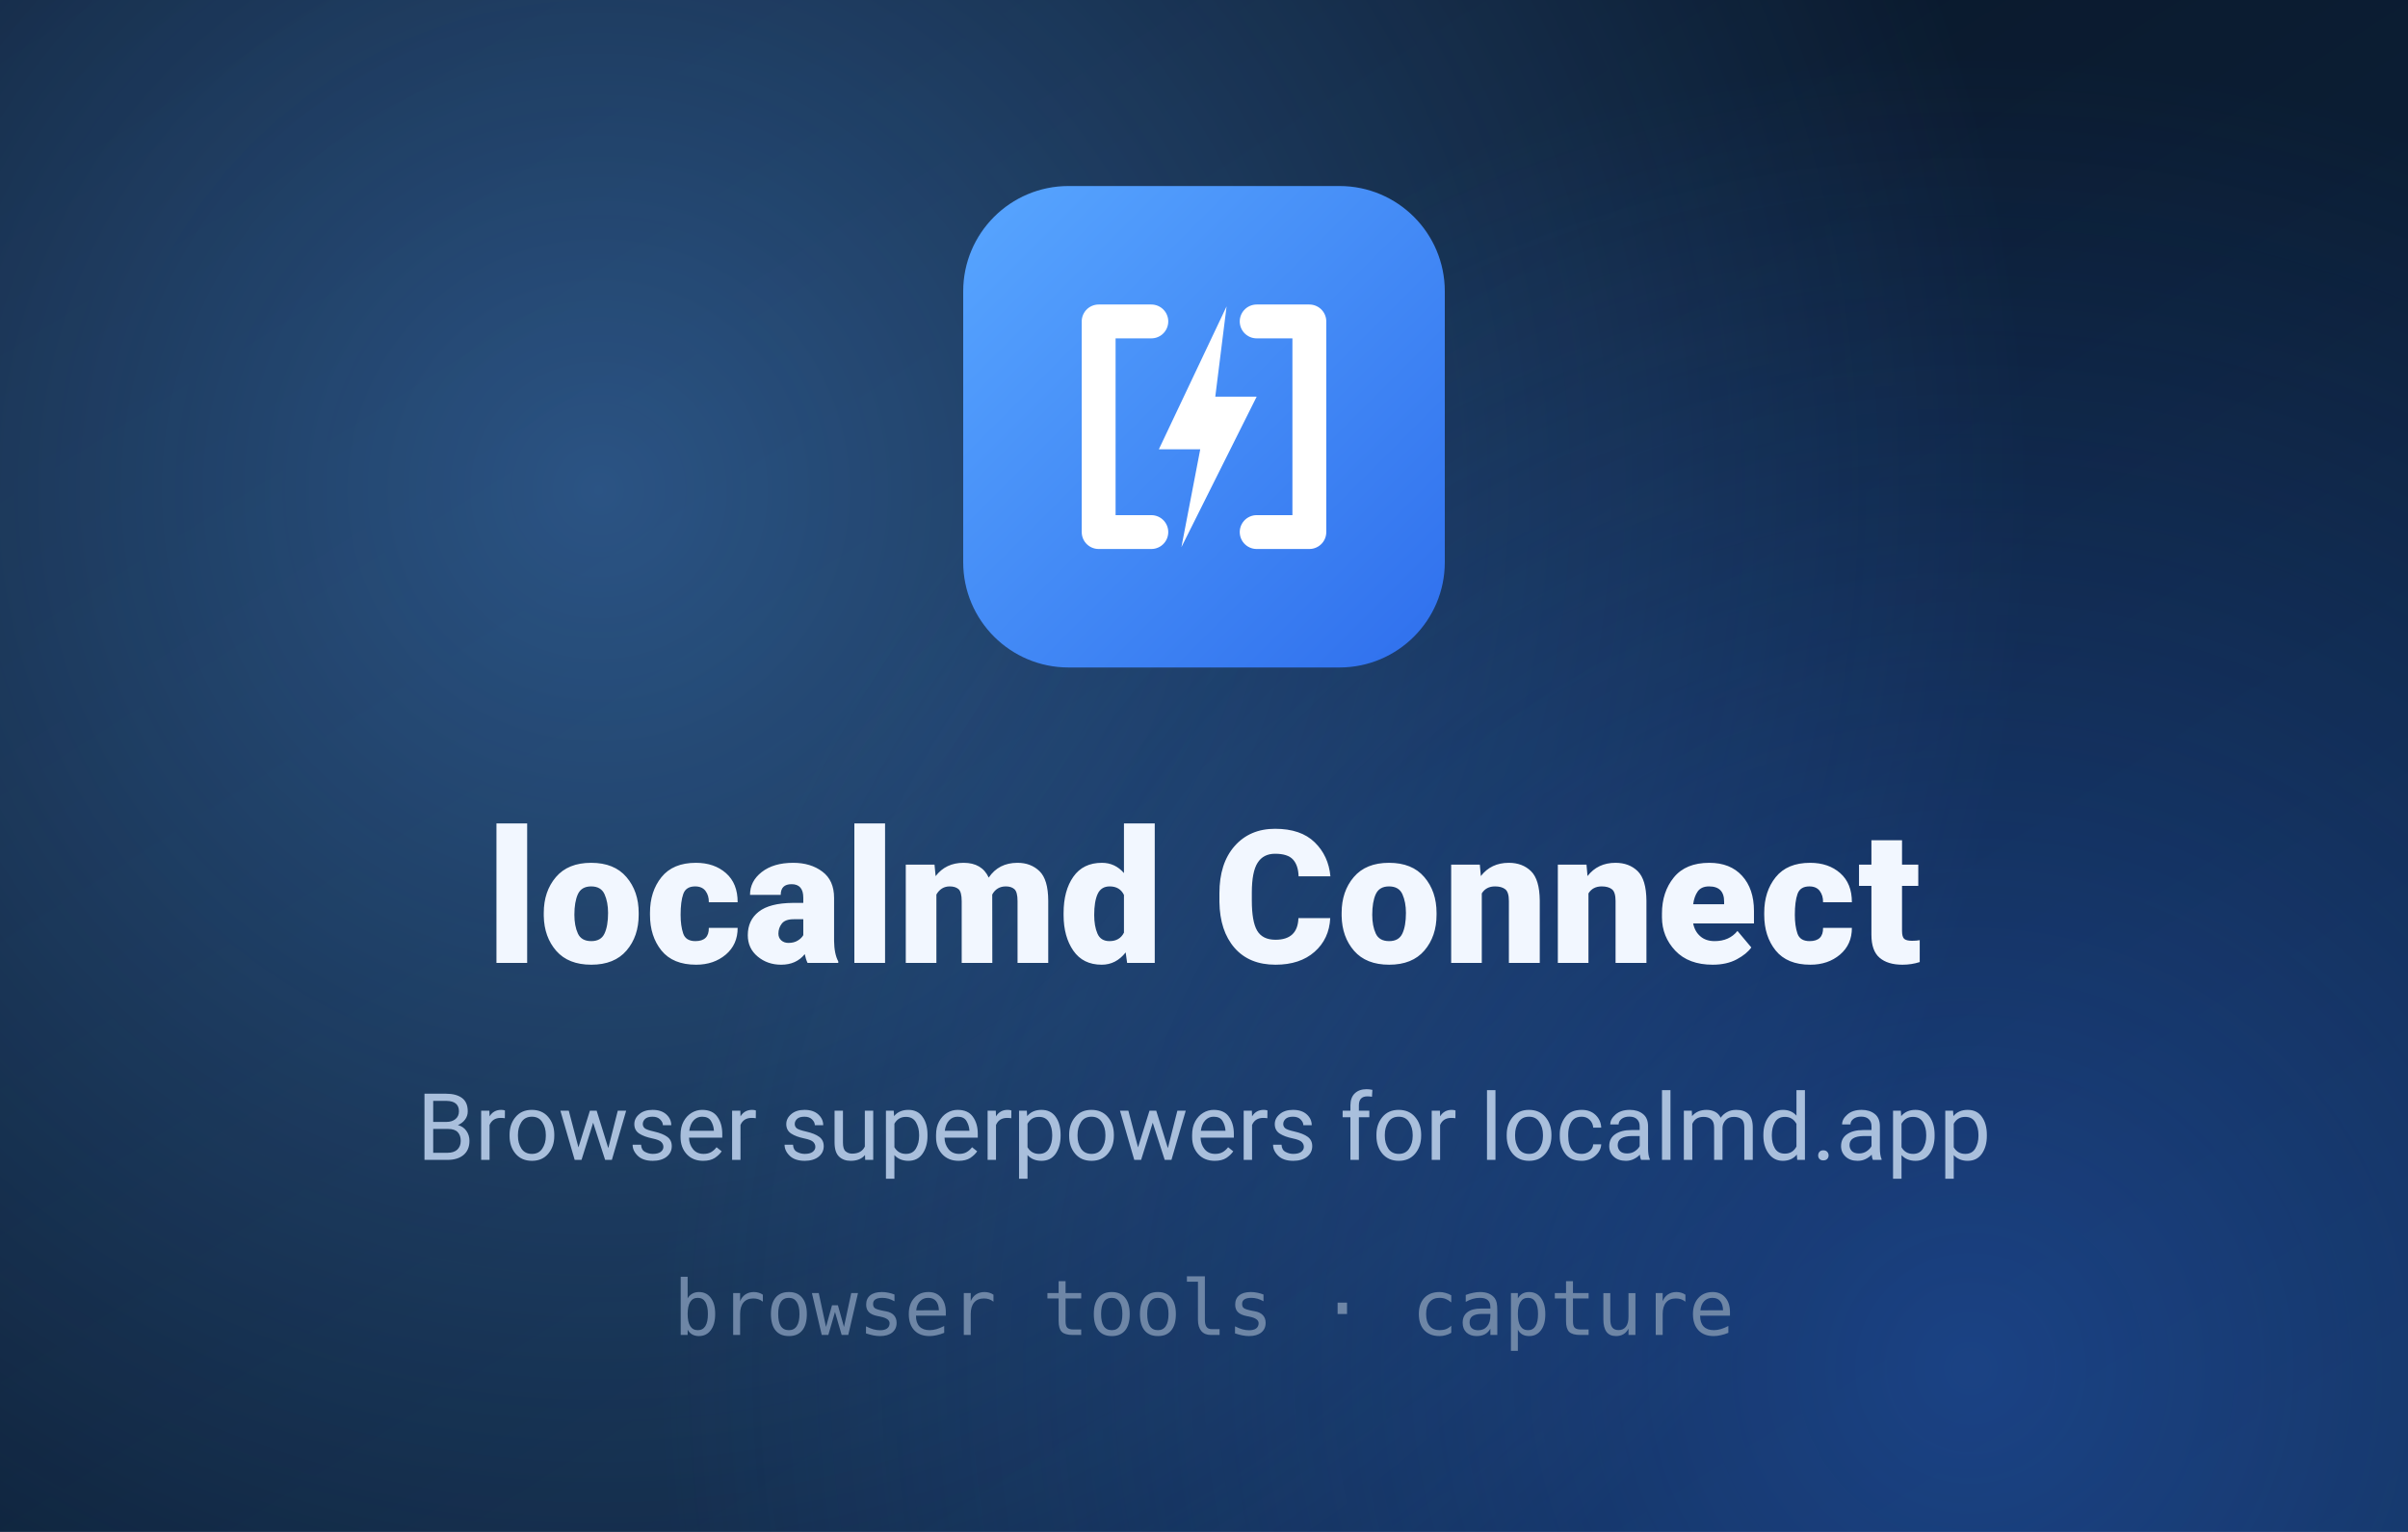
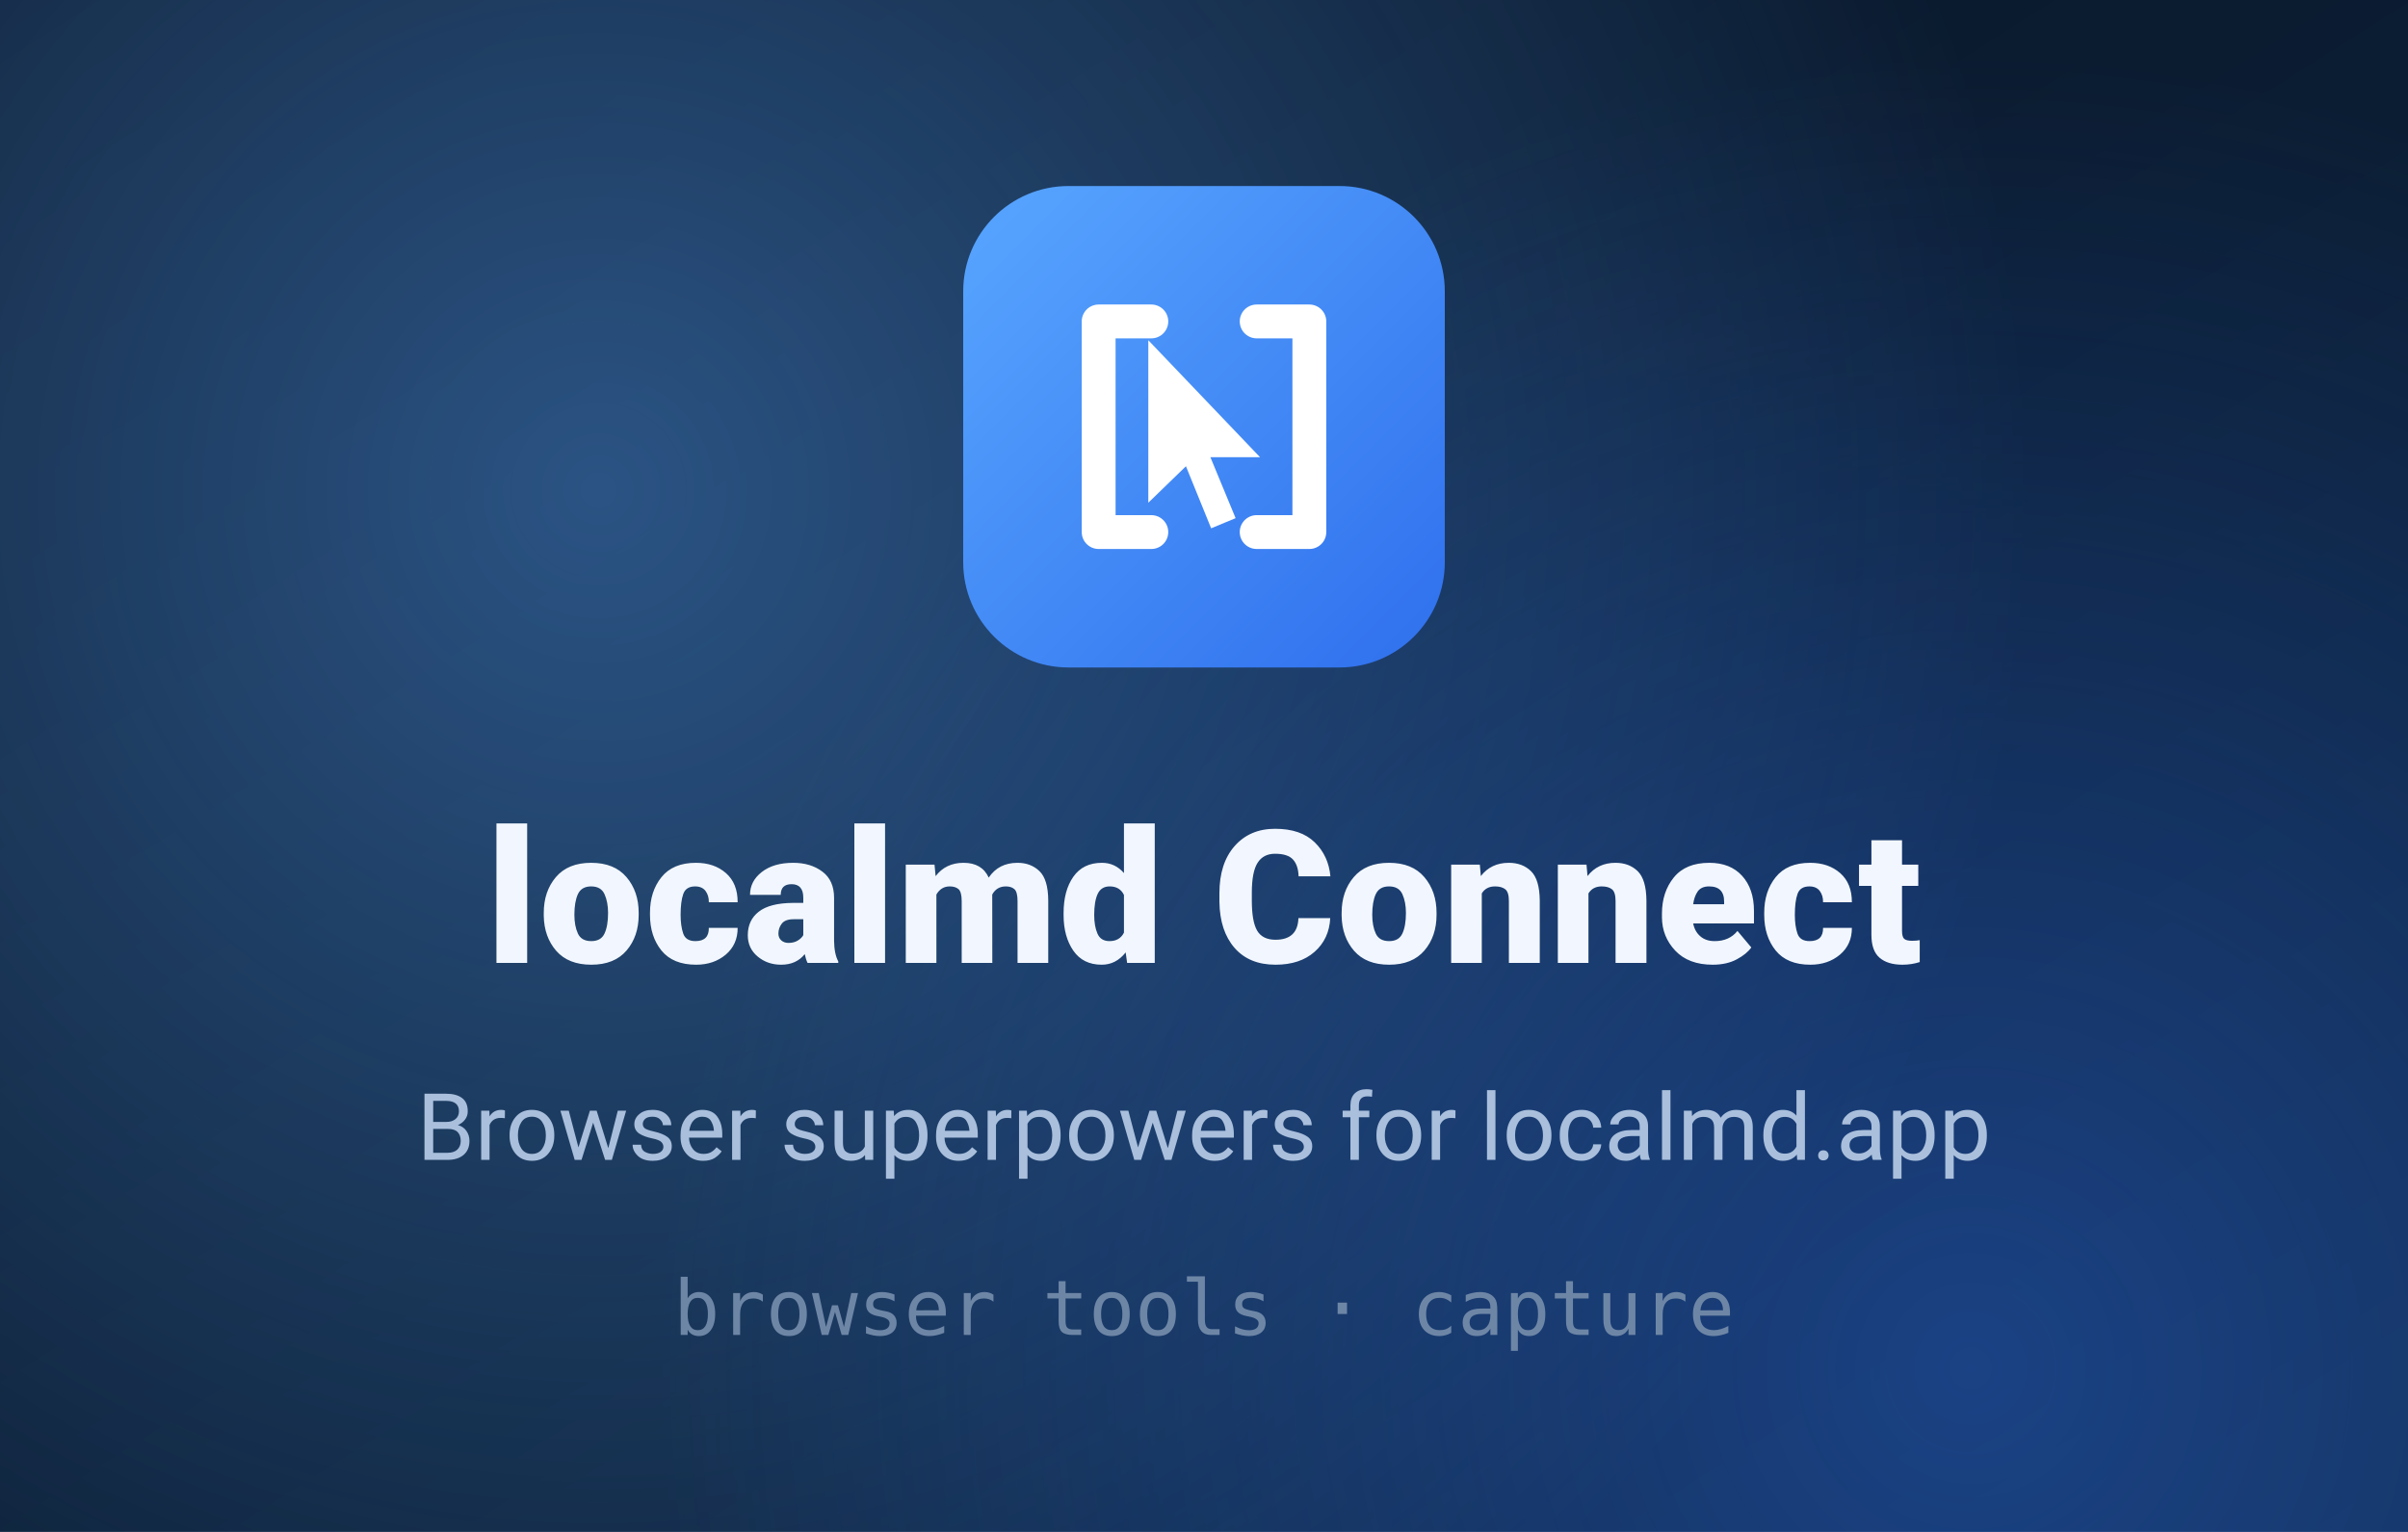
<svg xmlns="http://www.w3.org/2000/svg" width="440" height="280" viewBox="0 0 440 280">
  <defs>
    <linearGradient id="bg" x1="0" y1="0" x2="1" y2="1">
      <stop offset="0" stop-color="#081221" />
      <stop offset="1" stop-color="#0E2743" />
    </linearGradient>
    <linearGradient id="brand" x1="0" y1="0" x2="1" y2="1">
      <stop offset="0" stop-color="#58A6FF" />
      <stop offset="1" stop-color="#2F6FED" />
    </linearGradient>
    <radialGradient id="glowB" cx="0.5" cy="0.5" r="0.5">
      <stop offset="0" stop-color="#58A6FF" stop-opacity="0.42" />
      <stop offset="1" stop-color="#58A6FF" stop-opacity="0" />
    </radialGradient>
    <radialGradient id="glowD" cx="0.5" cy="0.5" r="0.5">
      <stop offset="0" stop-color="#2F6FED" stop-opacity="0.4" />
      <stop offset="1" stop-color="#2F6FED" stop-opacity="0" />
    </radialGradient>
  </defs>
  <rect width="440" height="280" fill="url(#bg)" />
  <circle cx="110" cy="90" r="260" fill="url(#glowB)" />
  <circle cx="360" cy="250" r="240" fill="url(#glowD)" />
  <g transform="translate(176 34) scale(0.6875)">
    <rect width="128" height="128" rx="28" fill="url(#brand)" />
    <g fill="none" stroke="#fff" stroke-width="9" stroke-linecap="round" stroke-linejoin="round">
      <path d="M50 36H36v56h14" />
      <path d="M78 36h14v56H78" />
    </g>
-     <path d="M70 32 L52 70 h11 L58 96 L78 56 h-11 Z" fill="#fff" />
+     <path d="M49.2 41 L49.2 84.2 L59.2 74.5 L65.9 91 L72.4 88.3 L65.7 72.1 L78.9 72.1 Z" fill="#fff" />
  </g>
  <text x="220" y="176" font-family="-apple-system,'SF Pro Display','Segoe UI',Roboto,Helvetica,Arial,sans-serif" font-size="34" font-weight="800" fill="#F2F7FF" text-anchor="middle" letter-spacing="0.3" opacity="1">localmd Connect</text>
  <text x="220" y="212" font-family="-apple-system,'SF Pro Display','Segoe UI',Roboto,Helvetica,Arial,sans-serif" font-size="17" font-weight="400" fill="#A9BFDC" text-anchor="middle" letter-spacing="0" opacity="1">Browser superpowers for localmd.app</text>
  <text x="220" y="244" font-family="ui-monospace,'SF Mono',Menlo,Consolas,monospace" font-size="14" font-weight="400" fill="#6E86A6" text-anchor="middle" letter-spacing="0" opacity="1">browser tools · capture</text>
</svg>
